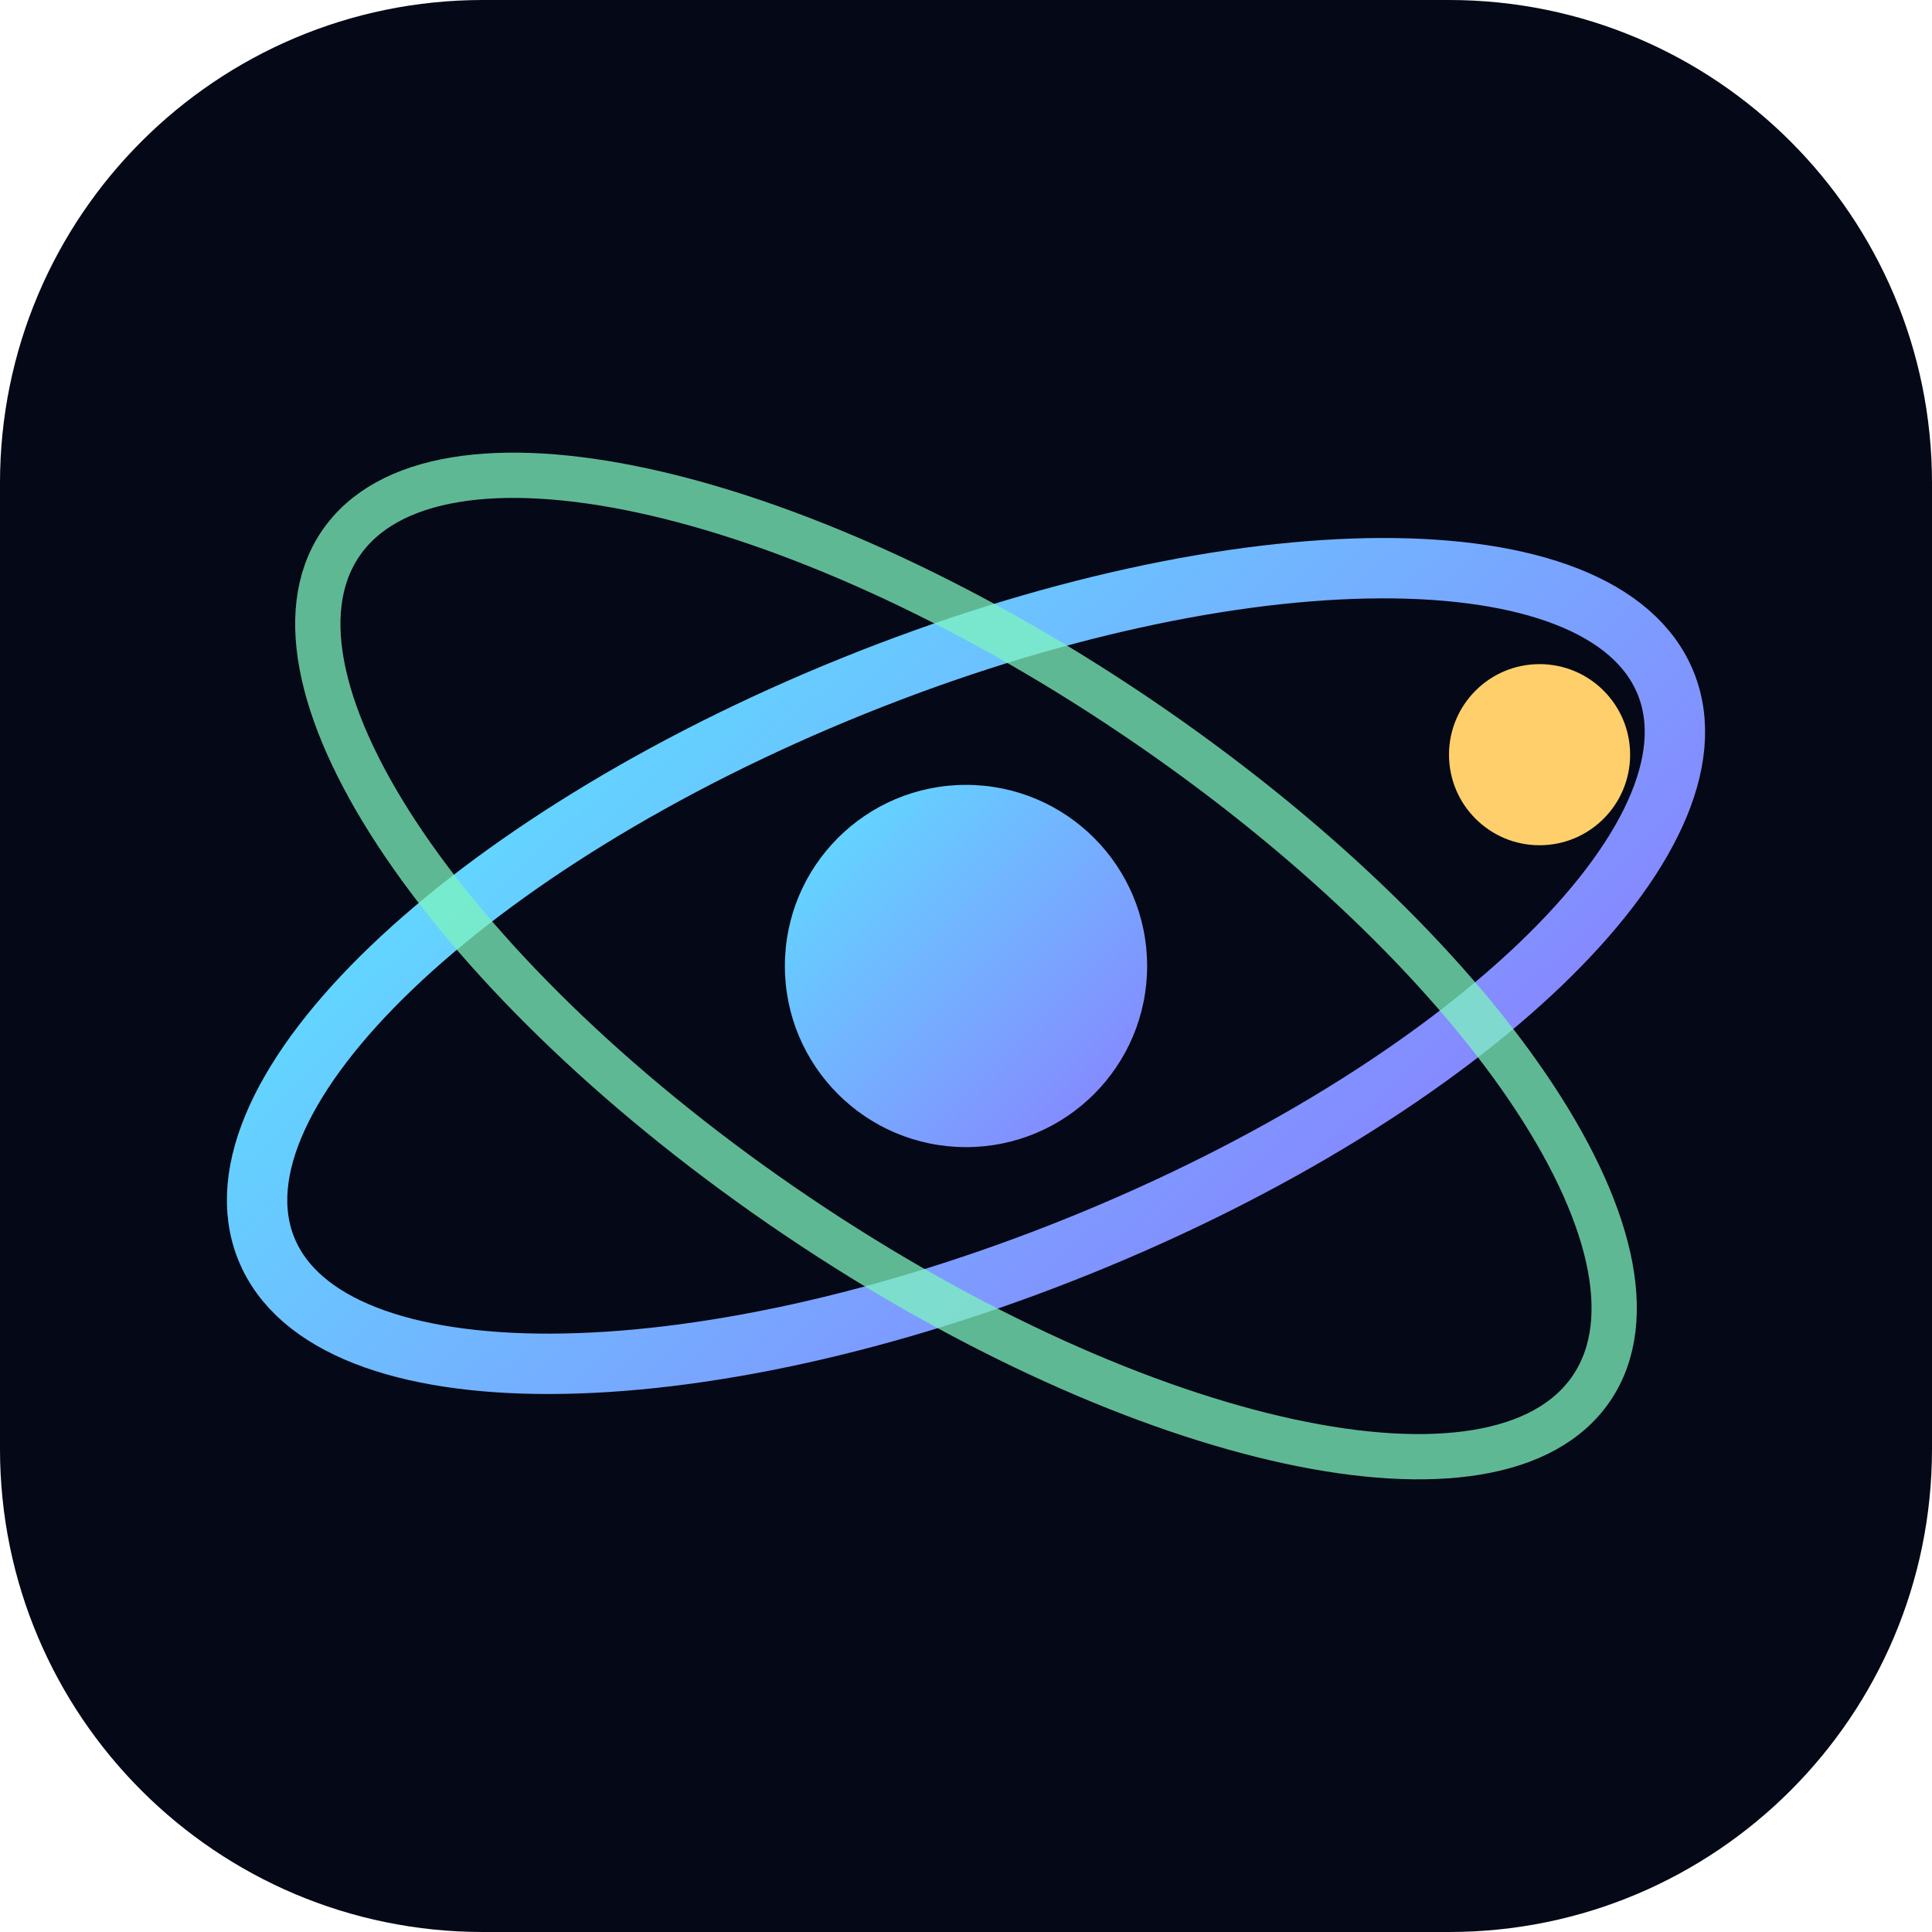
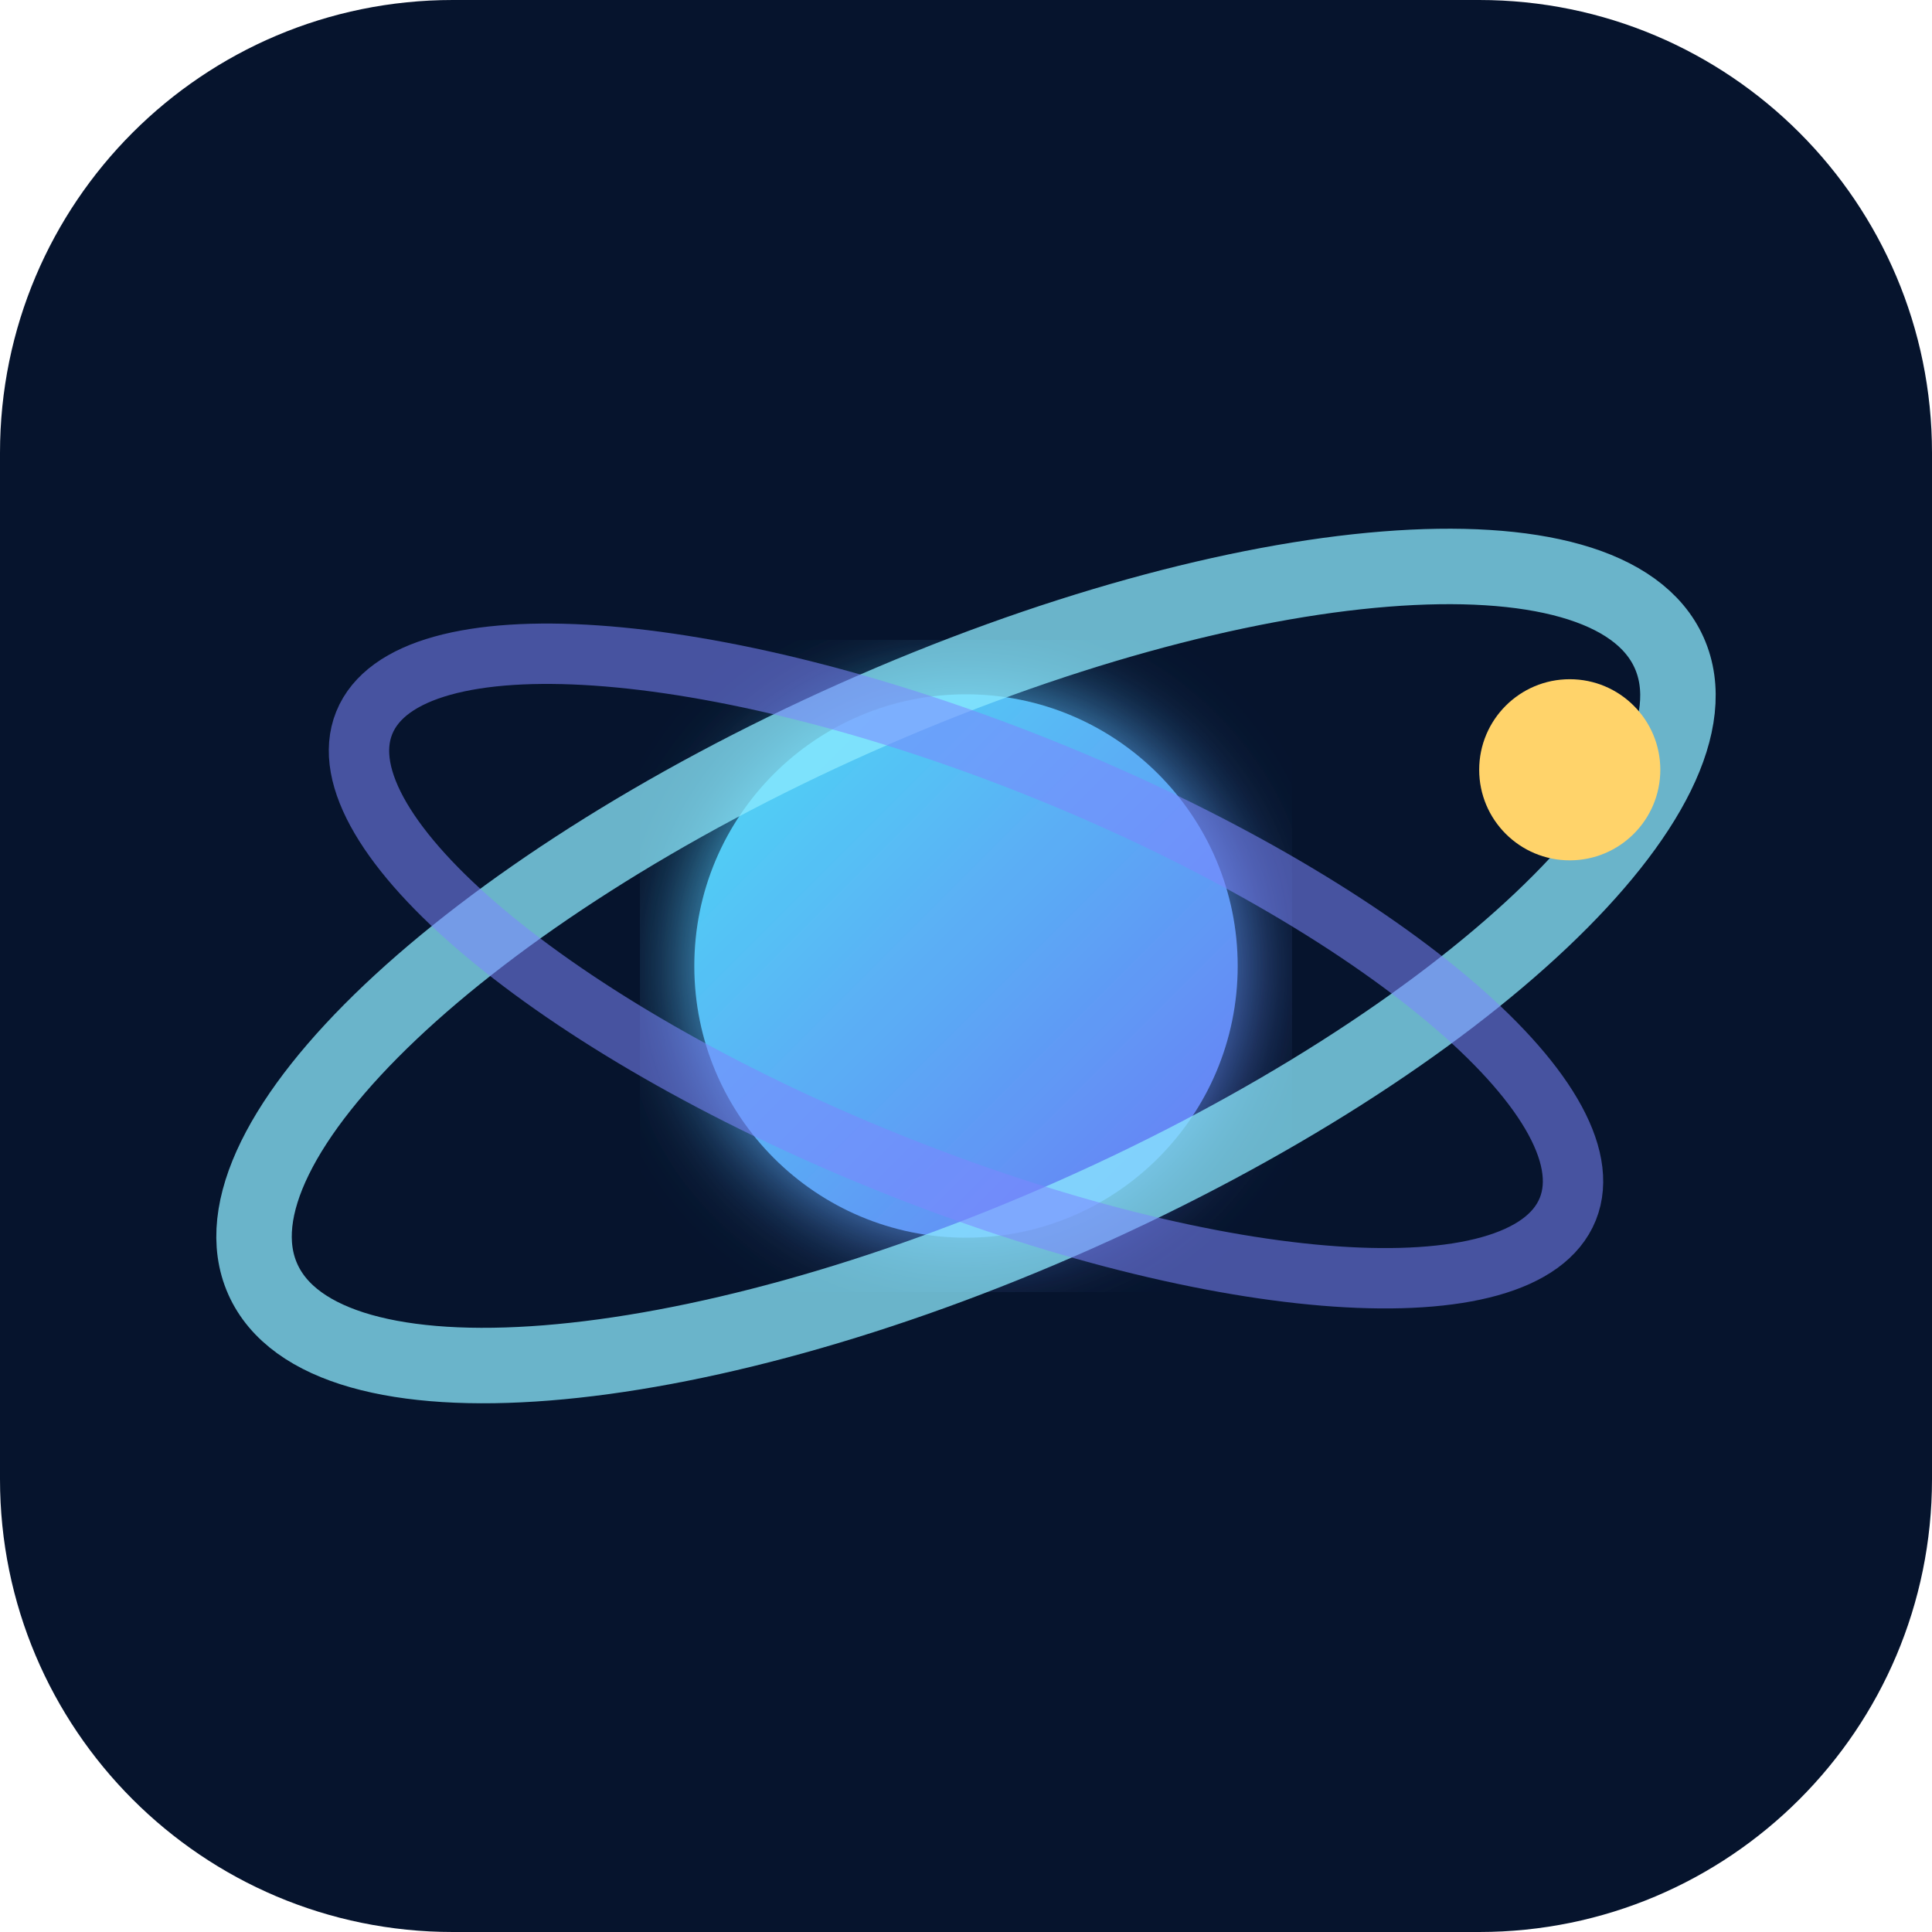
- <svg xmlns="http://www.w3.org/2000/svg" viewBox="0 0 64 64" role="img" aria-label="Aerospace Simulation Notes logo">
+ <svg xmlns="http://www.w3.org/2000/svg" width="128" height="128" viewBox="0 0 128 128" role="img" aria-label="航天仿真研究库">
  <defs>
    <linearGradient id="g" x1="0" y1="0" x2="1" y2="1">
-       <stop stop-color="#5de1ff" />
-       <stop offset="1" stop-color="#8b7dff" />
+       <stop stop-color="#51e6ff" />
+       <stop offset="1" stop-color="#6f7dff" />
    </linearGradient>
+     <filter id="glow">
+       <feGaussianBlur stdDeviation="3" result="b" />
+       <feMerge>
+         <feMergeNode in="b" />
+         <feMergeNode in="SourceGraphic" />
+       </feMerge>
+     </filter>
  </defs>
-   <rect width="64" height="64" rx="16" fill="#050816" />
-   <circle cx="32" cy="32" r="6" fill="url(#g)" />
-   <ellipse cx="32" cy="32" rx="25" ry="10" fill="none" stroke="url(#g)" stroke-width="2" transform="rotate(-22 32 32)" />
-   <ellipse cx="32" cy="32" rx="25" ry="10" fill="none" stroke="#7ef3bd" stroke-width="1.5" opacity=".75" transform="rotate(34 32 32)" />
-   <circle cx="51" cy="25" r="3" fill="#ffcf6b" />
+   <rect width="128" height="128" rx="30" fill="#06142d" />
+   <circle cx="64" cy="64" r="18" fill="url(#g)" opacity=".95" filter="url(#glow)" />
+   <ellipse cx="64" cy="64" rx="51" ry="18" fill="none" stroke="#8beaff" stroke-width="5" opacity=".75" transform="rotate(-24 64 64)" />
+   <ellipse cx="64" cy="64" rx="43" ry="14" fill="none" stroke="#7b86ff" stroke-width="4" opacity=".55" transform="rotate(22 64 64)" />
+   <circle cx="104" cy="51" r="6" fill="#ffd36a" />
</svg>
